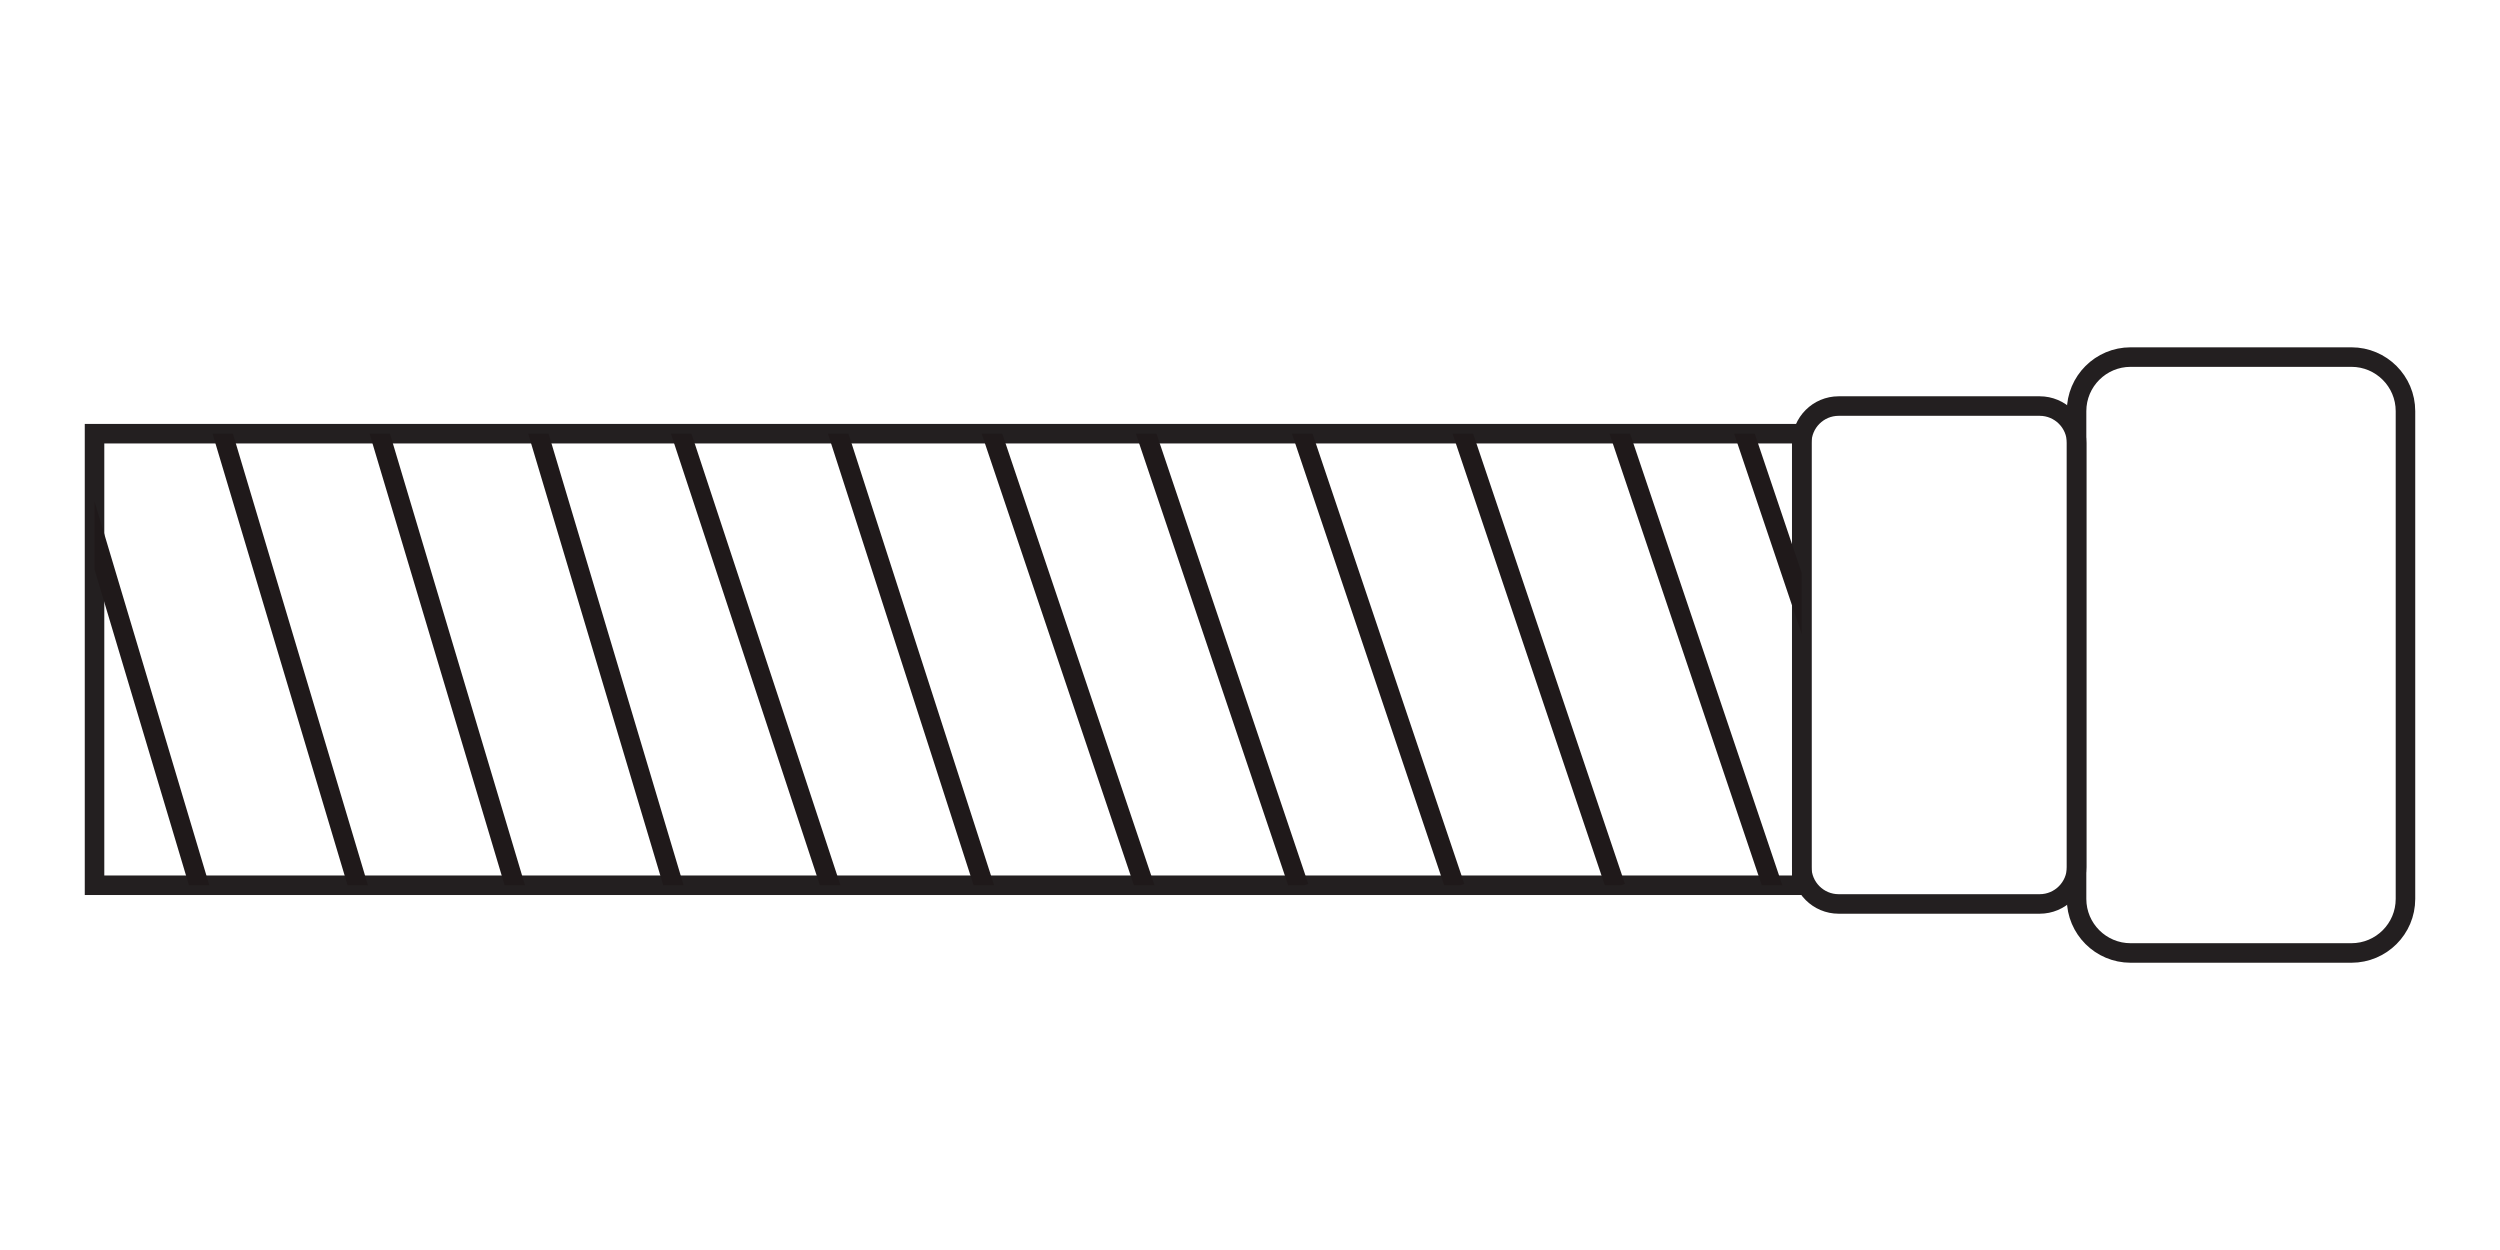
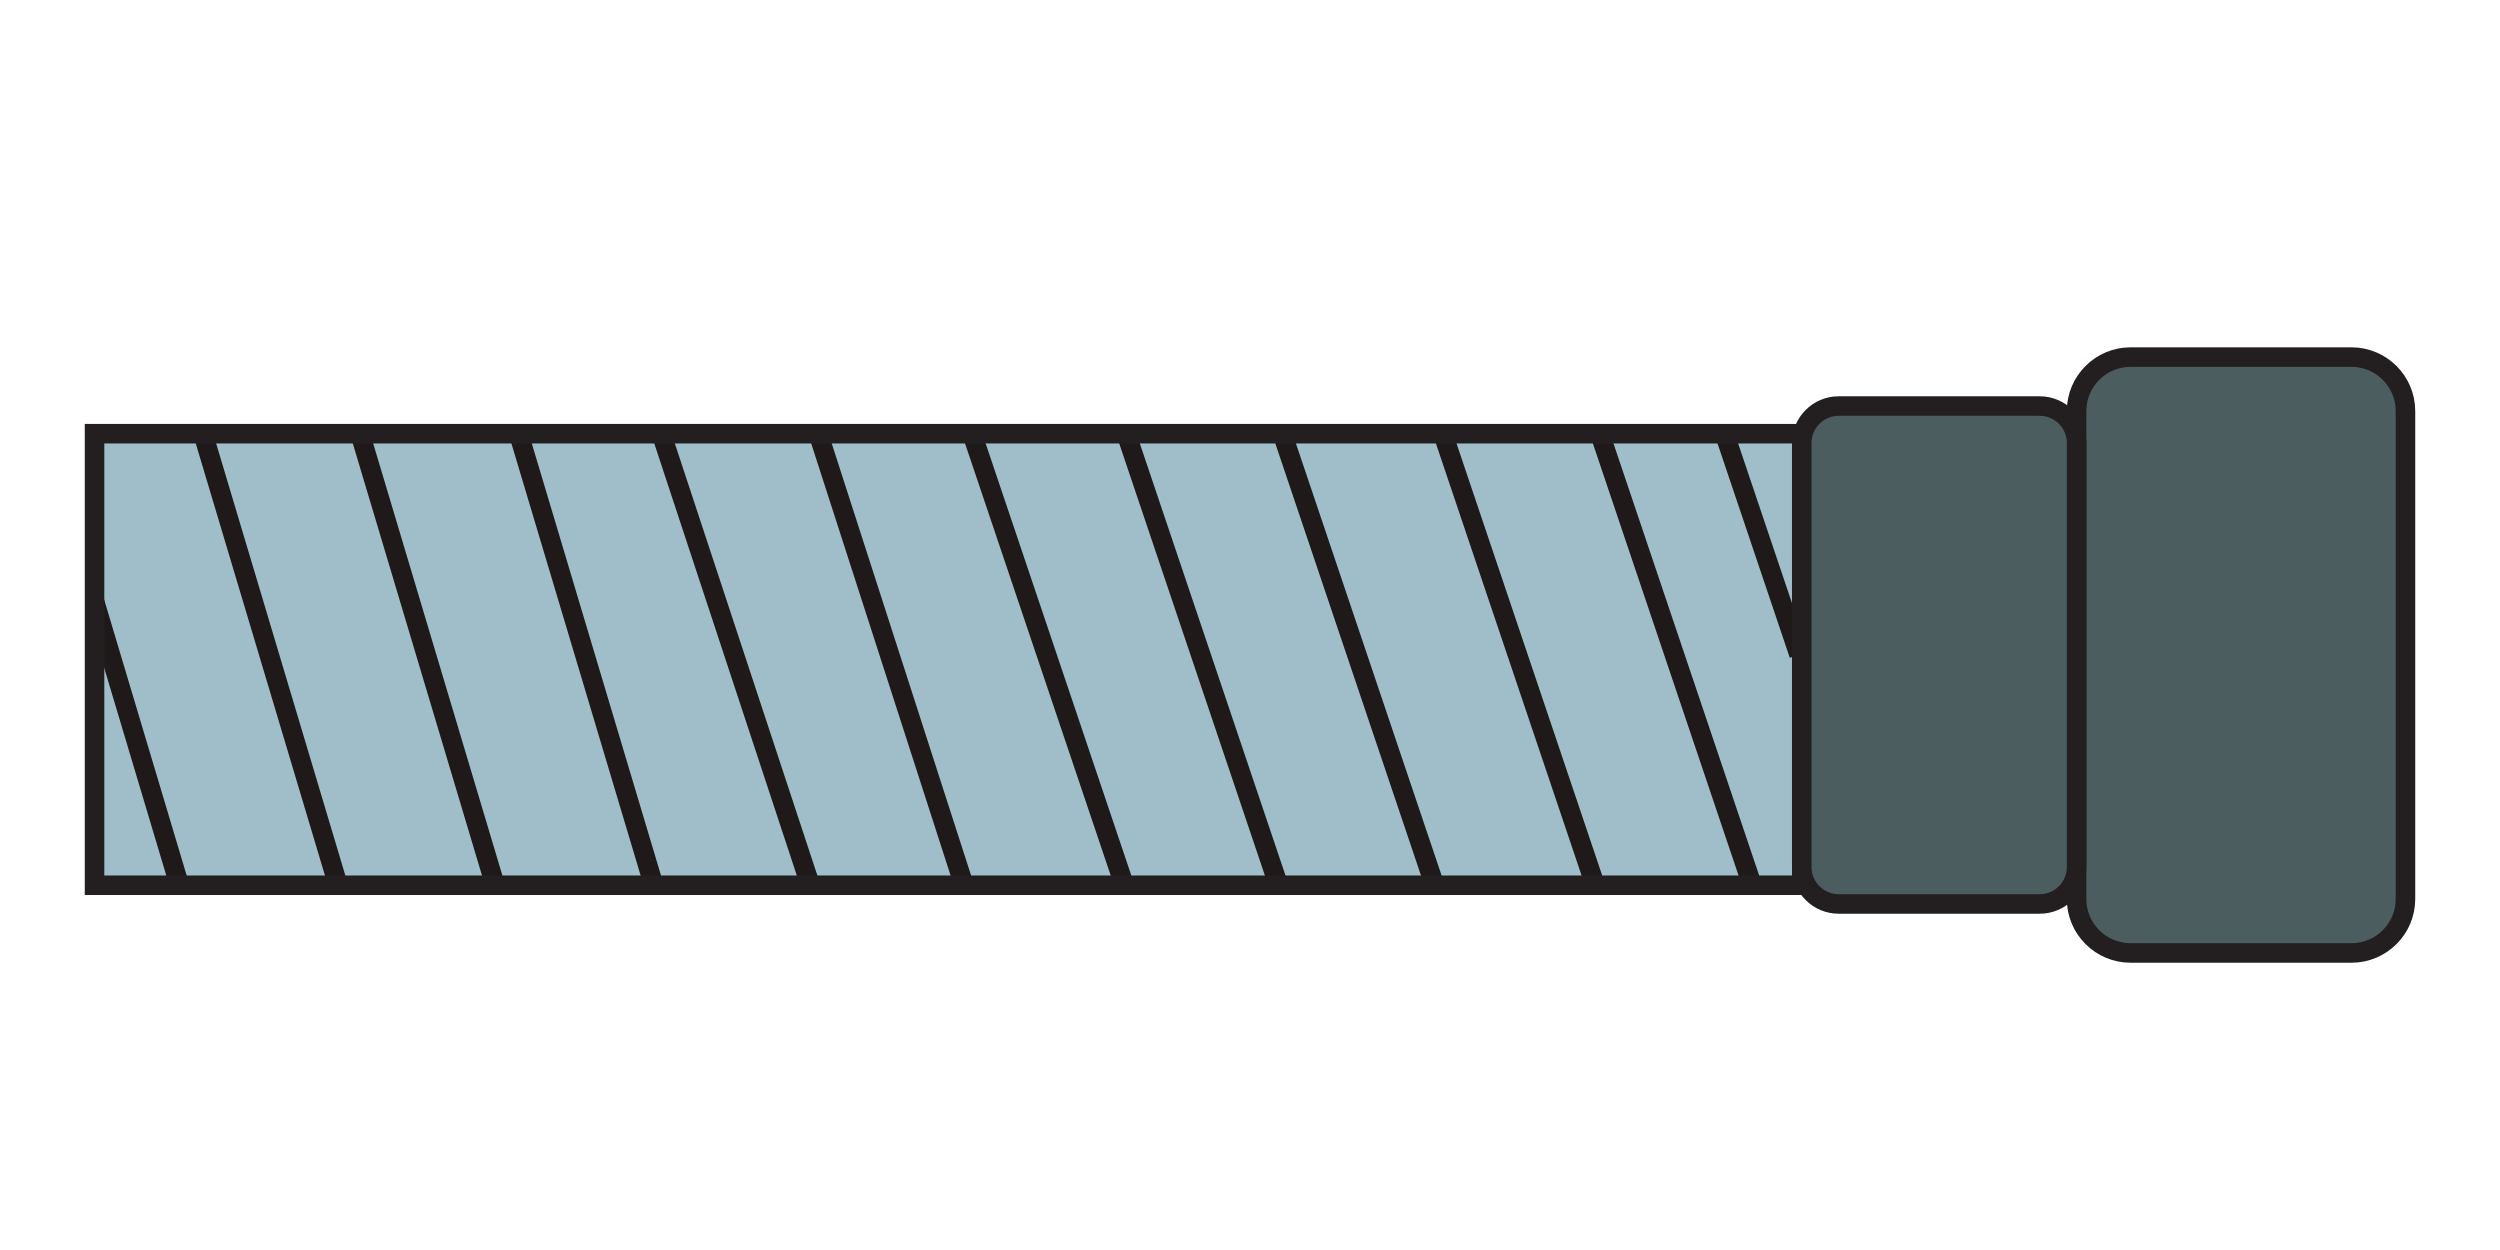
<svg xmlns="http://www.w3.org/2000/svg" xmlns:xlink="http://www.w3.org/1999/xlink" version="1.1" id="Layer_1" x="0px" y="0px" viewBox="0 0 512 256" style="enable-background:new 0 0 512 256;" xml:space="preserve">
  <style type="text/css">
- 	.st0{fill:#9FBEC9;stroke:#231F20;stroke-width:3;stroke-miterlimit:10;}
- 	.st1{fill:#9FBEC9;stroke:#231F20;stroke-width:2;stroke-miterlimit:10;}
- 	.st2{fill:none;stroke:#231F20;stroke-width:4;stroke-miterlimit:10;}
- 	.st3{clip-path:url(#SVGID_00000131334451113109211130000000350363929238041486_);}
- 	.st4{fill:#91BECA;}
- 	.st5{fill:#1F191A;}
- 	.st6{clip-path:url(#SVGID_00000131334451113109211130000000350363929238041486_);fill:none;}
+ 	
+ 		.st0{clip-path:url(#SVGID_00000012460288543782761140000016496853114318931128_);fill:#9FBEC9;stroke:#231F20;stroke-width:0.9;stroke-miterlimit:10;}
+ 	.st1{clip-path:url(#SVGID_00000012460288543782761140000016496853114318931128_);}
+ 	.st2{fill:#91BECA;}
+ 	.st3{fill:#1F191A;}
+ 	.st4{clip-path:url(#SVGID_00000012460288543782761140000016496853114318931128_);fill:none;}
+ 	.st5{fill:#9FBEC9;stroke:#231F20;stroke-width:3;stroke-miterlimit:10;}
+ 	.st6{fill:#9FBEC9;stroke:#231F20;stroke-width:2;stroke-miterlimit:10;}
+ 	.st7{fill:none;stroke:#231F20;stroke-width:4;stroke-miterlimit:10;}
+ 	.st8{fill:#4C5D5F;stroke:#231F20;stroke-width:4;stroke-miterlimit:10;}
</style>
-   <path class="st0" d="M369,76.18" />
-   <path class="st1" d="M88.84,198.22" />
-   <rect x="19.36" y="88.82" class="st2" width="349.64" height="92.48" />
-   <path class="st2" d="M481.57,195.17h-45.22c-6.11,0-11.07-4.96-11.07-11.07V84.2c0-6.11,4.96-11.07,11.07-11.07h45.22  c6.11,0,11.07,4.96,11.07,11.07v99.9C492.64,190.22,487.68,195.17,481.57,195.17z" />
-   <path class="st2" d="M417.73,185.13h-41.17c-4.17,0-7.56-3.38-7.56-7.56V90.72c0-4.17,3.38-7.56,7.56-7.56h41.17  c4.17,0,7.56,3.38,7.56,7.56v86.86C425.28,181.75,421.9,185.13,417.73,185.13z" />
  <g>
    <defs>
      <rect id="SVGID_1_" x="19.36" y="88.82" width="349.64" height="92.48" />
    </defs>
-     <clipPath id="SVGID_00000075853488523657626790000007502066734985432254_">
+     <clipPath id="SVGID_00000163038731381493455100000012183542352866599342_">
      <use xlink:href="#SVGID_1_" style="overflow:visible;" />
    </clipPath>
-     <g style="clip-path:url(#SVGID_00000075853488523657626790000007502066734985432254_);">
+     <rect x="19.36" y="88.91" style="clip-path:url(#SVGID_00000163038731381493455100000012183542352866599342_);fill:#9FBEC9;stroke:#231F20;stroke-width:0.9;stroke-miterlimit:10;" width="349.64" height="92.48" />
+     <g style="clip-path:url(#SVGID_00000163038731381493455100000012183542352866599342_);">
      <g>
-         <line class="st4" x1="107.34" y1="79.06" x2="138.68" y2="183.82" />
-         <rect x="121.01" y="76.76" transform="matrix(0.9581 -0.2865 0.2865 0.9581 -32.5043 40.7581)" class="st5" width="4" height="109.35" />
+         <line class="st2" x1="103.66" y1="80.23" x2="135" y2="185" />
+         <rect x="117.33" y="77.94" transform="matrix(0.9581 -0.2865 0.2865 0.9581 -32.9965 39.7524)" class="st3" width="4" height="109.35" />
      </g>
      <g>
-         <line class="st4" x1="138.68" y1="86.3" x2="170.85" y2="183.82" />
-         <rect x="152.76" y="83.72" transform="matrix(0.9497 -0.3133 0.3133 0.9497 -34.5229 55.2841)" class="st5" width="4" height="102.69" />
+         <line class="st2" x1="135" y1="87.48" x2="167.17" y2="185" />
+         <rect x="149.08" y="84.9" transform="matrix(0.9497 -0.3133 0.3133 0.9497 -35.0776 54.1898)" class="st3" width="4" height="102.69" />
      </g>
      <g>
-         <line class="st4" x1="170.85" y1="86.3" x2="202.3" y2="183.82" />
-         <rect x="184.58" y="83.83" transform="matrix(0.9517 -0.307 0.307 0.9517 -32.4541 63.7981)" class="st5" width="4" height="102.47" />
+         <line class="st2" x1="167.17" y1="87.48" x2="198.62" y2="185" />
+         <rect x="180.89" y="85.01" transform="matrix(0.9517 -0.307 0.307 0.9517 -32.9937 62.7246)" class="st3" width="4" height="102.47" />
      </g>
      <g>
-         <line class="st4" x1="202.3" y1="86.3" x2="235.19" y2="183.82" />
-         <rect x="216.75" y="83.61" transform="matrix(0.9476 -0.3195 0.3195 0.9476 -31.6905 76.9801)" class="st5" width="4" height="102.92" />
+         <line class="st2" x1="198.62" y1="87.48" x2="231.51" y2="185" />
+         <rect x="213.07" y="84.79" transform="matrix(0.9476 -0.3195 0.3195 0.9476 -32.2602 75.8653)" class="st3" width="4" height="102.92" />
      </g>
      <g>
-         <line class="st4" x1="233.15" y1="84.13" x2="266.04" y2="181.65" />
-         <rect x="247.6" y="81.43" transform="matrix(0.9476 -0.3195 0.3195 0.9476 -29.377 86.7235)" class="st5" width="4" height="102.92" />
+         <line class="st2" x1="229.47" y1="85.31" x2="262.36" y2="182.83" />
+         <rect x="243.91" y="82.61" transform="matrix(0.9476 -0.3195 0.3195 0.9476 -29.9467 85.6086)" class="st3" width="4" height="102.92" />
      </g>
      <g>
-         <line class="st4" x1="265.12" y1="84.13" x2="298.01" y2="181.65" />
-         <rect x="279.56" y="81.43" transform="matrix(0.9476 -0.3195 0.3195 0.9476 -27.701 96.9382)" class="st5" width="4" height="102.92" />
+         <line class="st2" x1="261.44" y1="85.31" x2="294.32" y2="182.83" />
+         <rect x="275.88" y="82.61" transform="matrix(0.9476 -0.3195 0.3195 0.9476 -28.2707 95.8233)" class="st3" width="4" height="102.92" />
      </g>
      <g>
-         <line class="st4" x1="298.01" y1="84.13" x2="330.89" y2="181.65" />
-         <rect x="312.45" y="81.43" transform="matrix(0.9476 -0.3195 0.3195 0.9476 -25.9769 107.4466)" class="st5" width="4" height="102.92" />
+         <line class="st2" x1="294.32" y1="85.31" x2="327.21" y2="182.83" />
+         <rect x="308.77" y="82.61" transform="matrix(0.9476 -0.3195 0.3195 0.9476 -26.5466 106.3318)" class="st3" width="4" height="102.92" />
      </g>
      <g>
-         <line class="st4" x1="330.89" y1="86.3" x2="363.78" y2="183.82" />
-         <rect x="345.33" y="83.61" transform="matrix(0.9476 -0.3195 0.3195 0.9476 -24.9489 118.0692)" class="st5" width="4" height="102.92" />
+         <line class="st2" x1="327.21" y1="87.48" x2="360.09" y2="185" />
+         <rect x="341.65" y="84.79" transform="matrix(0.9476 -0.3195 0.3195 0.9476 -25.5186 116.9544)" class="st3" width="4" height="102.92" />
      </g>
      <g>
-         <line class="st4" x1="356.74" y1="87.27" x2="372.12" y2="132.89" />
-         <rect x="362.43" y="86.01" transform="matrix(0.9476 -0.3195 0.3195 0.9476 -16.0678 122.2223)" class="st5" width="4" height="48.14" />
+         <line class="st2" x1="353.06" y1="88.45" x2="368.44" y2="134.07" />
+         <rect x="358.75" y="87.18" transform="matrix(0.9476 -0.3195 0.3195 0.9476 -16.6375 121.1075)" class="st3" width="4" height="48.14" />
      </g>
      <g>
-         <line class="st4" x1="75.94" y1="82.68" x2="107.28" y2="187.45" />
-         <rect x="89.61" y="80.39" transform="matrix(0.9581 -0.2865 0.2865 0.9581 -34.8596 31.9129)" class="st5" width="4" height="109.35" />
+         <line class="st2" x1="72.26" y1="83.86" x2="103.6" y2="188.63" />
+         <rect x="85.93" y="81.57" transform="matrix(0.9581 -0.2865 0.2865 0.9581 -35.3518 30.9072)" class="st3" width="4" height="109.35" />
      </g>
      <g>
-         <line class="st4" x1="44.21" y1="84.13" x2="75.55" y2="188.9" />
-         <rect x="57.88" y="81.83" transform="matrix(0.9581 -0.2865 0.2865 0.9581 -36.6045 22.8814)" class="st5" width="4" height="109.35" />
+         <line class="st2" x1="40.53" y1="85.31" x2="71.86" y2="190.07" />
+         <rect x="54.2" y="83.01" transform="matrix(0.9581 -0.2865 0.2865 0.9581 -37.0967 21.8757)" class="st3" width="4" height="109.35" />
      </g>
      <g>
-         <line class="st4" x1="13.55" y1="90.23" x2="44.88" y2="195" />
-         <rect x="27.22" y="87.94" transform="matrix(0.9581 -0.2865 0.2865 0.9581 -39.6394 14.3517)" class="st5" width="4" height="109.35" />
+         <line class="st2" x1="9.87" y1="91.41" x2="41.2" y2="196.18" />
+         <rect x="23.53" y="89.12" transform="matrix(0.9581 -0.2865 0.2865 0.9581 -40.1315 13.346)" class="st3" width="4" height="109.35" />
      </g>
    </g>
-     <rect x="23.04" y="87.74" style="clip-path:url(#SVGID_00000075853488523657626790000007502066734985432254_);fill:none;" width="349.64" height="92.48" />
-     <rect x="23.04" y="87.65" style="clip-path:url(#SVGID_00000075853488523657626790000007502066734985432254_);fill:none;" width="349.64" height="92.48" />
+     <rect x="19.36" y="88.91" style="clip-path:url(#SVGID_00000163038731381493455100000012183542352866599342_);fill:none;" width="349.64" height="92.48" />
  </g>
+   <path class="st5" d="M369,76.18" />
+   <path class="st6" d="M88.84,198.22" />
+   <rect x="19.36" y="88.82" class="st7" width="349.64" height="92.48" />
+   <path class="st8" d="M481.57,195.17h-45.22c-6.11,0-11.07-4.96-11.07-11.07V84.2c0-6.11,4.96-11.07,11.07-11.07h45.22  c6.11,0,11.07,4.96,11.07,11.07v99.9C492.64,190.22,487.68,195.17,481.57,195.17z" />
+   <path class="st8" d="M417.73,185.13h-41.17c-4.17,0-7.56-3.38-7.56-7.56V90.72c0-4.17,3.38-7.56,7.56-7.56h41.17  c4.17,0,7.56,3.38,7.56,7.56v86.86C425.28,181.75,421.9,185.13,417.73,185.13z" />
</svg>
